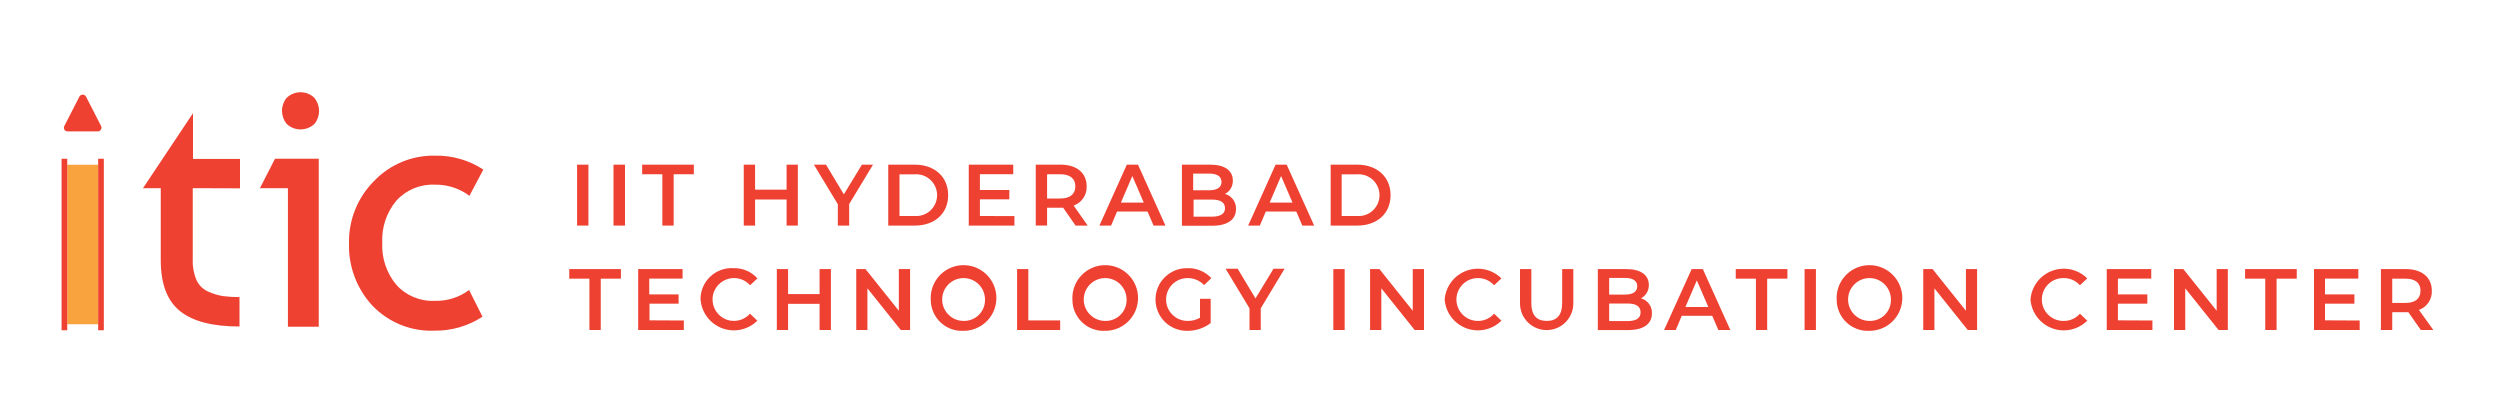
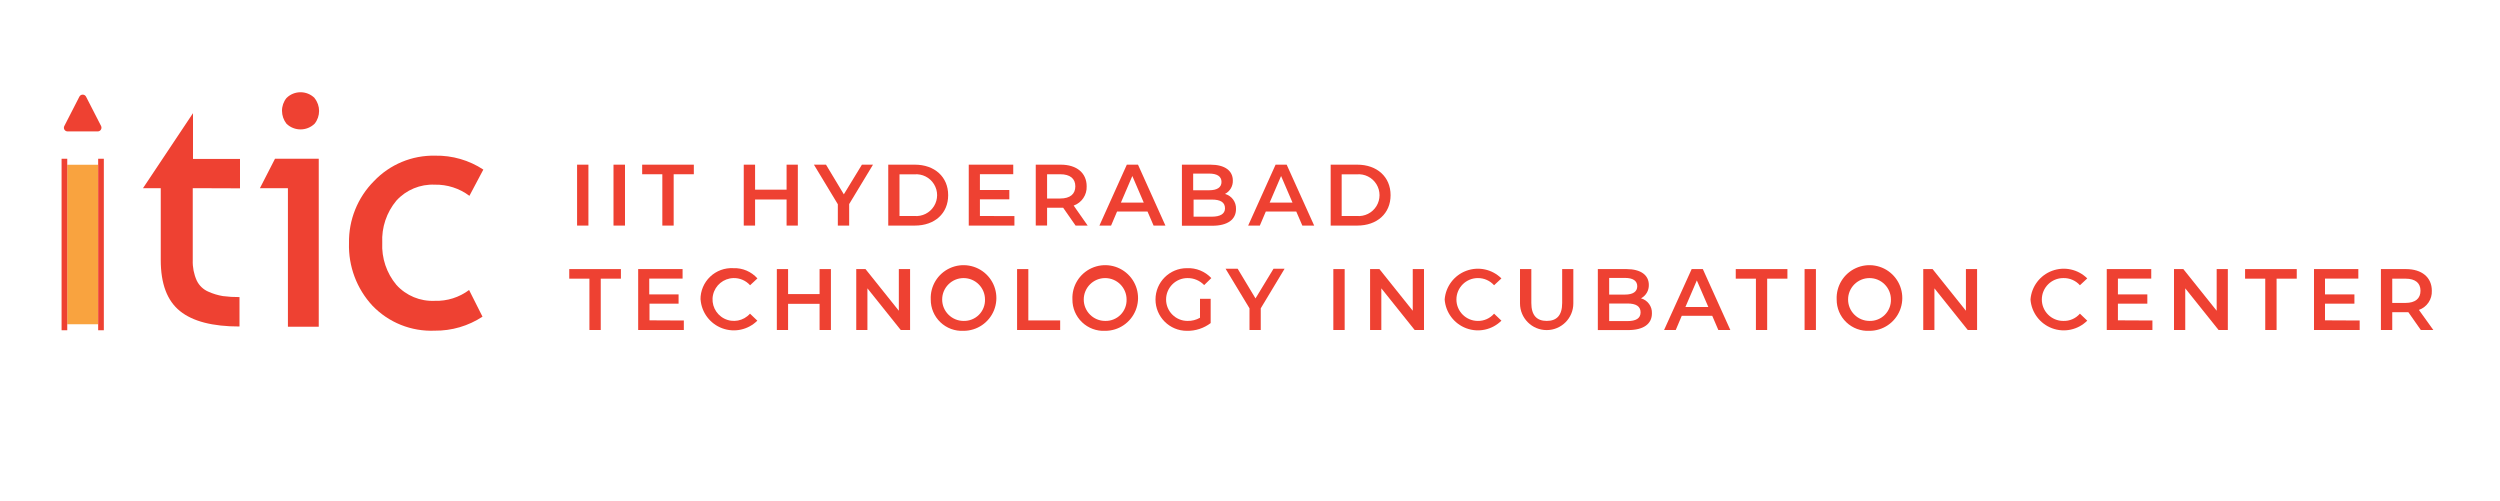
- <svg xmlns="http://www.w3.org/2000/svg" viewBox="0 0 300 50">
+ <svg xmlns="http://www.w3.org/2000/svg" viewBox="0 0 300 60">
  <defs>
    <style>.cls-1{fill:none;}.cls-2{fill:#ee4132;}.cls-3{fill:#f9a33f;}</style>
  </defs>
  <g id="Layer_2" data-name="Layer 2">
    <g id="Layer_1-2" data-name="Layer 1">
-       <rect class="cls-1" width="300" height="50" />
+       <rect class="cls-1" width="300" height="60" />
      <path class="cls-2" d="M69.25,19.76h1.36v7.31H69.25Z" />
      <path class="cls-2" d="M73.62,19.76H75v7.31H73.62Z" />
      <path class="cls-2" d="M79.48,20.91H77.06V19.76h6.2v1.15H80.84v6.16H79.48Z" />
      <path class="cls-2" d="M95.74,19.76v7.31H94.39V23.94H90.61v3.13H89.25V19.76h1.36v3h3.78v-3Z" />
      <path class="cls-2" d="M101.9,24.49v2.58h-1.36V24.51l-2.87-4.75h1.45l2.14,3.56,2.17-3.56h1.33Z" />
      <path class="cls-2" d="M106.59,19.76h3.19c2.37,0,4,1.46,4,3.66s-1.62,3.65-4,3.65h-3.19Zm3.13,6.16a2.51,2.51,0,1,0,0-5h-1.78v5Z" />
      <path class="cls-2" d="M121.73,25.93v1.14h-5.48V19.76h5.34V20.9h-4v1.9h3.53v1.12h-3.53v2Z" />
      <path class="cls-2" d="M129.07,27.07l-1.49-2.14h-1.93v2.13h-1.36V19.76h3c1.92,0,3.11,1,3.11,2.6a2.35,2.35,0,0,1-1.56,2.31l1.68,2.4Zm-1.84-6.16h-1.58v2.91h1.58c1.19,0,1.81-.54,1.81-1.46S128.42,20.91,127.23,20.91Z" />
      <path class="cls-2" d="M137.7,25.38h-3.65l-.72,1.69h-1.4l3.29-7.31h1.34l3.29,7.31h-1.42Zm-.45-1.07-1.37-3.19-1.37,3.19Z" />
      <path class="cls-2" d="M148.32,25.09c0,1.25-1,2-2.86,2h-3.63V19.76h3.42c1.75,0,2.69.74,2.69,1.9a1.74,1.74,0,0,1-.94,1.61A1.8,1.8,0,0,1,148.32,25.09Zm-5.14-4.26v2h1.92c.94,0,1.48-.33,1.48-1s-.54-1-1.48-1ZM147,25c0-.73-.55-1.05-1.57-1.05h-2.2V26h2.2C146.4,26,147,25.68,147,25Z" />
      <path class="cls-2" d="M155.55,25.38H151.9l-.72,1.69h-1.4l3.29-7.31h1.33l3.3,7.31h-1.42Zm-.45-1.07-1.37-3.19-1.37,3.19Z" />
      <path class="cls-2" d="M159.68,19.76h3.19c2.37,0,4,1.46,4,3.66s-1.62,3.65-4,3.65h-3.19Zm3.13,6.16a2.51,2.51,0,1,0,0-5H161v5Z" />
      <path class="cls-2" d="M70.73,33.44H68.31V32.29h6.2v1.15H72.09V39.6H70.73Z" />
      <path class="cls-2" d="M82.06,38.46V39.6H76.58V32.29h5.33v1.14h-4v1.9h3.52v1.11H77.94v2Z" />
      <path class="cls-2" d="M84.06,35.94A3.73,3.73,0,0,1,88,32.18a3.68,3.68,0,0,1,2.89,1.23l-.88.82A2.58,2.58,0,0,0,88,33.37,2.57,2.57,0,1,0,90,37.64l.88.84a4,4,0,0,1-6.81-2.54Z" />
      <path class="cls-2" d="M99.71,32.29V39.6H98.35V36.46H94.57V39.6H93.22V32.29h1.35v3h3.78v-3Z" />
      <path class="cls-2" d="M109.21,32.29V39.6h-1.12l-4-5v5h-1.34V32.29h1.11l4,5v-5Z" />
      <path class="cls-2" d="M111.69,35.94a3.94,3.94,0,1,1,3.94,3.76A3.74,3.74,0,0,1,111.69,35.94Zm6.51,0a2.57,2.57,0,1,0-2.57,2.57A2.5,2.5,0,0,0,118.2,35.94Z" />
      <path class="cls-2" d="M122.05,32.29h1.35v6.16h3.82V39.6h-5.17Z" />
      <path class="cls-2" d="M128.69,35.94a3.94,3.94,0,1,1,3.93,3.76A3.74,3.74,0,0,1,128.69,35.94Zm6.5,0a2.57,2.57,0,1,0-2.57,2.57A2.5,2.5,0,0,0,135.19,35.94Z" />
      <path class="cls-2" d="M144,35.86h1.28v2.91a4.58,4.58,0,0,1-2.86.93,3.76,3.76,0,1,1,0-7.52,3.79,3.79,0,0,1,2.94,1.19l-.86.84a2.72,2.72,0,0,0-2-.84,2.57,2.57,0,1,0,0,5.14,2.87,2.87,0,0,0,1.5-.38Z" />
      <path class="cls-2" d="M151.29,37V39.6h-1.35V37l-2.87-4.75h1.45l2.14,3.56,2.16-3.56h1.33Z" />
      <path class="cls-2" d="M160,32.29h1.36V39.6H160Z" />
      <path class="cls-2" d="M170.88,32.29V39.6h-1.12l-4-5v5h-1.35V32.29h1.12l4,5v-5Z" />
      <path class="cls-2" d="M173.36,35.94a4,4,0,0,1,6.81-2.53l-.88.82a2.58,2.58,0,0,0-1.95-.86,2.57,2.57,0,1,0,0,5.14,2.52,2.52,0,0,0,1.95-.87l.88.84a4,4,0,0,1-6.81-2.54Z" />
      <path class="cls-2" d="M182.4,36.41V32.29h1.36v4.07c0,1.5.67,2.15,1.85,2.15s1.85-.65,1.85-2.15V32.29h1.34v4.12a3.2,3.2,0,1,1-6.4,0Z" />
      <path class="cls-2" d="M198.23,37.61c0,1.26-1,2-2.86,2h-3.63V32.29h3.43c1.75,0,2.69.74,2.69,1.9a1.77,1.77,0,0,1-.94,1.61A1.79,1.79,0,0,1,198.23,37.61Zm-5.13-4.26v2H195c.94,0,1.47-.34,1.47-1s-.53-1-1.47-1Zm3.77,4.13c0-.73-.56-1.06-1.58-1.06H193.1v2.11h2.19C196.31,38.53,196.87,38.21,196.87,37.48Z" />
      <path class="cls-2" d="M205.47,37.9h-3.66l-.72,1.7h-1.4L203,32.29h1.34l3.3,7.31H206.2ZM205,36.84l-1.38-3.19-1.37,3.19Z" />
      <path class="cls-2" d="M210.71,33.44h-2.42V32.29h6.2v1.15h-2.43V39.6h-1.35Z" />
      <path class="cls-2" d="M216.55,32.29h1.36V39.6h-1.36Z" />
      <path class="cls-2" d="M220.4,35.94a3.94,3.94,0,1,1,3.94,3.76A3.74,3.74,0,0,1,220.4,35.94Zm6.51,0a2.57,2.57,0,1,0-2.57,2.57A2.5,2.5,0,0,0,226.91,35.94Z" />
      <path class="cls-2" d="M237.25,32.29V39.6h-1.12l-4-5v5h-1.34V32.29h1.12l4,5v-5Z" />
      <path class="cls-2" d="M243.66,35.94a4,4,0,0,1,6.81-2.53l-.88.82a2.58,2.58,0,0,0-2-.86,2.57,2.57,0,1,0,0,5.14,2.52,2.52,0,0,0,2-.87l.88.84a4,4,0,0,1-6.81-2.54Z" />
      <path class="cls-2" d="M258.29,38.46V39.6h-5.48V32.29h5.34v1.14h-4v1.9h3.53v1.11h-3.53v2Z" />
      <path class="cls-2" d="M267.34,32.29V39.6h-1.11l-4-5v5h-1.35V32.29H262l4,5v-5Z" />
      <path class="cls-2" d="M271.83,33.44h-2.42V32.29h6.2v1.15h-2.42V39.6h-1.36Z" />
      <path class="cls-2" d="M283.16,38.46V39.6h-5.48V32.29H283v1.14h-4v1.9h3.53v1.11H279v2Z" />
      <path class="cls-2" d="M290.5,39.6,289,37.46h-1.93V39.6h-1.36V32.29h3c1.92,0,3.11,1,3.11,2.6a2.33,2.33,0,0,1-1.55,2.3L292,39.6Zm-1.84-6.16h-1.59v2.91h1.59c1.19,0,1.8-.54,1.8-1.46S289.85,33.44,288.66,33.44Z" />
      <path class="cls-3" d="M8.07,19.77V38.91h3.71V19.77Z" />
      <path class="cls-2" d="M7.39,19.05V39.63h.68V19.05Zm4.39,0V39.63h.68V19.05Z" />
      <path class="cls-2" d="M11.73,15.77H8.11a.44.44,0,0,1-.39-.65l1.81-3.53a.45.45,0,0,1,.79,0l1.81,3.53A.45.45,0,0,1,11.73,15.77Z" />
      <path class="cls-2" d="M37.75,11.76a2.4,2.4,0,0,0-3.37,0,2.43,2.43,0,0,0-.54,1.54,2.52,2.52,0,0,0,.54,1.55,2.43,2.43,0,0,0,3.37,0,2.45,2.45,0,0,0,0-3.07Z" />
      <polygon class="cls-2" points="38.25 19.05 38.25 39.21 34.55 39.21 34.55 22.58 31.19 22.58 33 19.05 38.25 19.05" />
      <path class="cls-2" d="M56.29,34.8,57.9,38a10.23,10.23,0,0,1-5.73,1.68,9.78,9.78,0,0,1-7.48-3,10.56,10.56,0,0,1-2.81-7.5,10.29,10.29,0,0,1,3-7.45,9.83,9.83,0,0,1,7.33-3.05A10.17,10.17,0,0,1,58,20.35L56.33,23.5a6.7,6.7,0,0,0-4.16-1.34,5.87,5.87,0,0,0-4.6,1.91,7.34,7.34,0,0,0-1.7,5.06,7.34,7.34,0,0,0,1.7,5.06,5.84,5.84,0,0,0,4.6,1.91A6.52,6.52,0,0,0,56.29,34.8Z" />
      <path class="cls-2" d="M23.13,22.58v8.65a5.5,5.5,0,0,0,.48,2.44A2.74,2.74,0,0,0,25,35a7.14,7.14,0,0,0,1.74.53,14.52,14.52,0,0,0,2,.12v3.53c-3.22,0-5.6-.61-7.14-1.85s-2.31-3.27-2.31-6.13V22.58H17.16l6-9v5.49H28.8v3.53Z" />
    </g>
  </g>
</svg>
